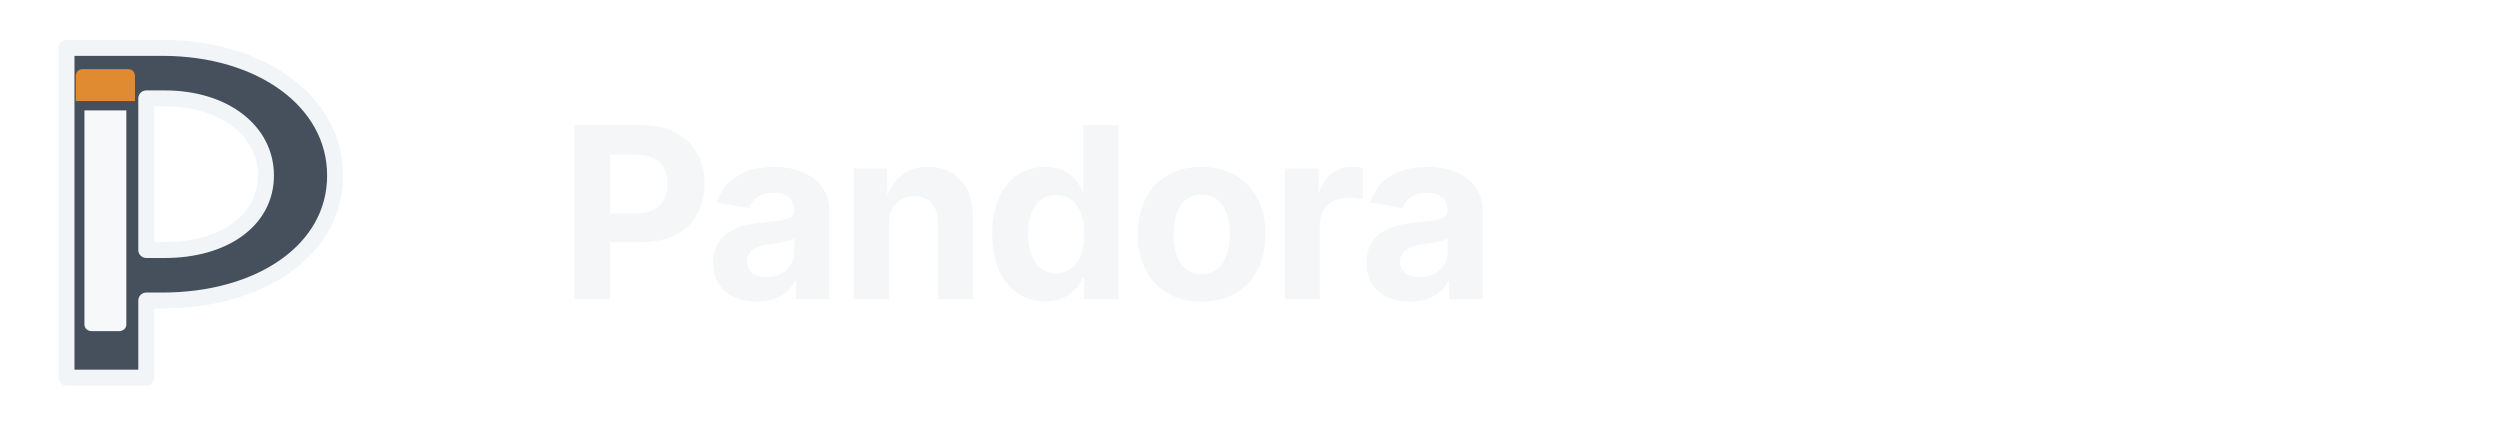
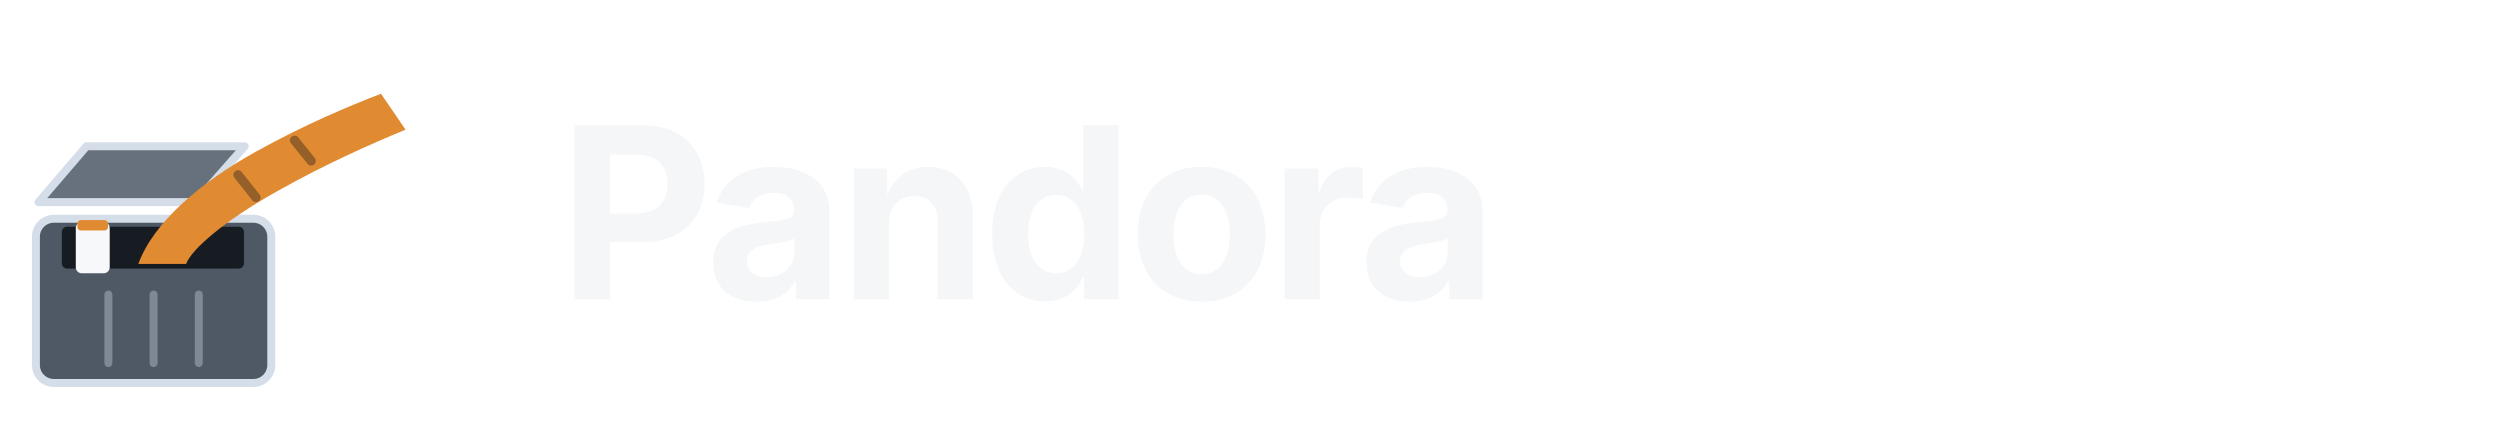
<svg xmlns="http://www.w3.org/2000/svg" viewBox="0 0 188 32" fill="none" role="img" aria-label="Pandora">
-   <path fill="#46505c" stroke="#f2f5f8" stroke-width="1.2" stroke-linejoin="round" fill-rule="evenodd" d="M5 3.6h7.2c7.4 0 13 4 13 9.6s-5.6 9.4-13 9.4H11v5.8H5V3.6zm6 3.8h1.4c4.4 0 7.6 2.4 7.6 5.8s-3.2 5.6-7.6 5.6H11V7.4z" />
-   <path fill="#f7f8fa" d="M6.35 8.3h3.15v16.1c0 .3-.25.5-.55.5h-2.05c-.3 0-.55-.2-.55-.5V8.3z" />
-   <path fill="#e08a32" d="M6.2 5.2h3.45c.28 0 .5.22.5.5v1.9H5.7V5.7c0-.28.22-.5.5-.5z" />
+   <path fill="#66717d" stroke="#d5dee8" stroke-width="0.6" stroke-linejoin="round" d="M2.9 15.2h11.8l3.7-4.2H6.5z" />
+   <rect x="2.7" y="16.45" width="17.7" height="12.35" rx="1.35" fill="#4e5965" stroke="#d5dee8" stroke-width="0.6" />
+   <path stroke="#e7eef5" stroke-width="0.6" stroke-linecap="round" opacity="0.32" d="M8.15 22.15v5.15M11.55 22.15v5.15M14.95 22.15v5.15" />
+   <rect x="4.65" y="17.05" width="13.7" height="3.15" rx="0.4" fill="#171c22" />
+   <rect x="5.7" y="16.7" width="2.55" height="3.85" rx="0.45" fill="#f7f8fa" />
+   <rect x="5.82" y="16.55" width="2.3" height="0.78" rx="0.25" fill="#e08a32" />
+   <path fill="#e08a32" d="M10.4 19.85c1.15-3.15 4.7-6.15 8.85-8.45 3.7-2.05 7.05-3.45 9.4-4.35l1.85 2.7c-2.55 1.05-6.05 2.6-9.6 4.6-4.05 2.25-6.55 4.45-6.9 5.5z" />
+   <path stroke="#2c241c" stroke-width="0.7" stroke-linecap="round" opacity="0.42" d="M17.9 13.15l1.35 1.7M22.15 10.55l1.25 1.55" />
  <text x="42" y="22.5" fill="#f4f6f8" font-family="Inter, Segoe UI, system-ui, sans-serif" font-size="18" font-weight="650" letter-spacing="-0.4">Pandora</text>
</svg>
